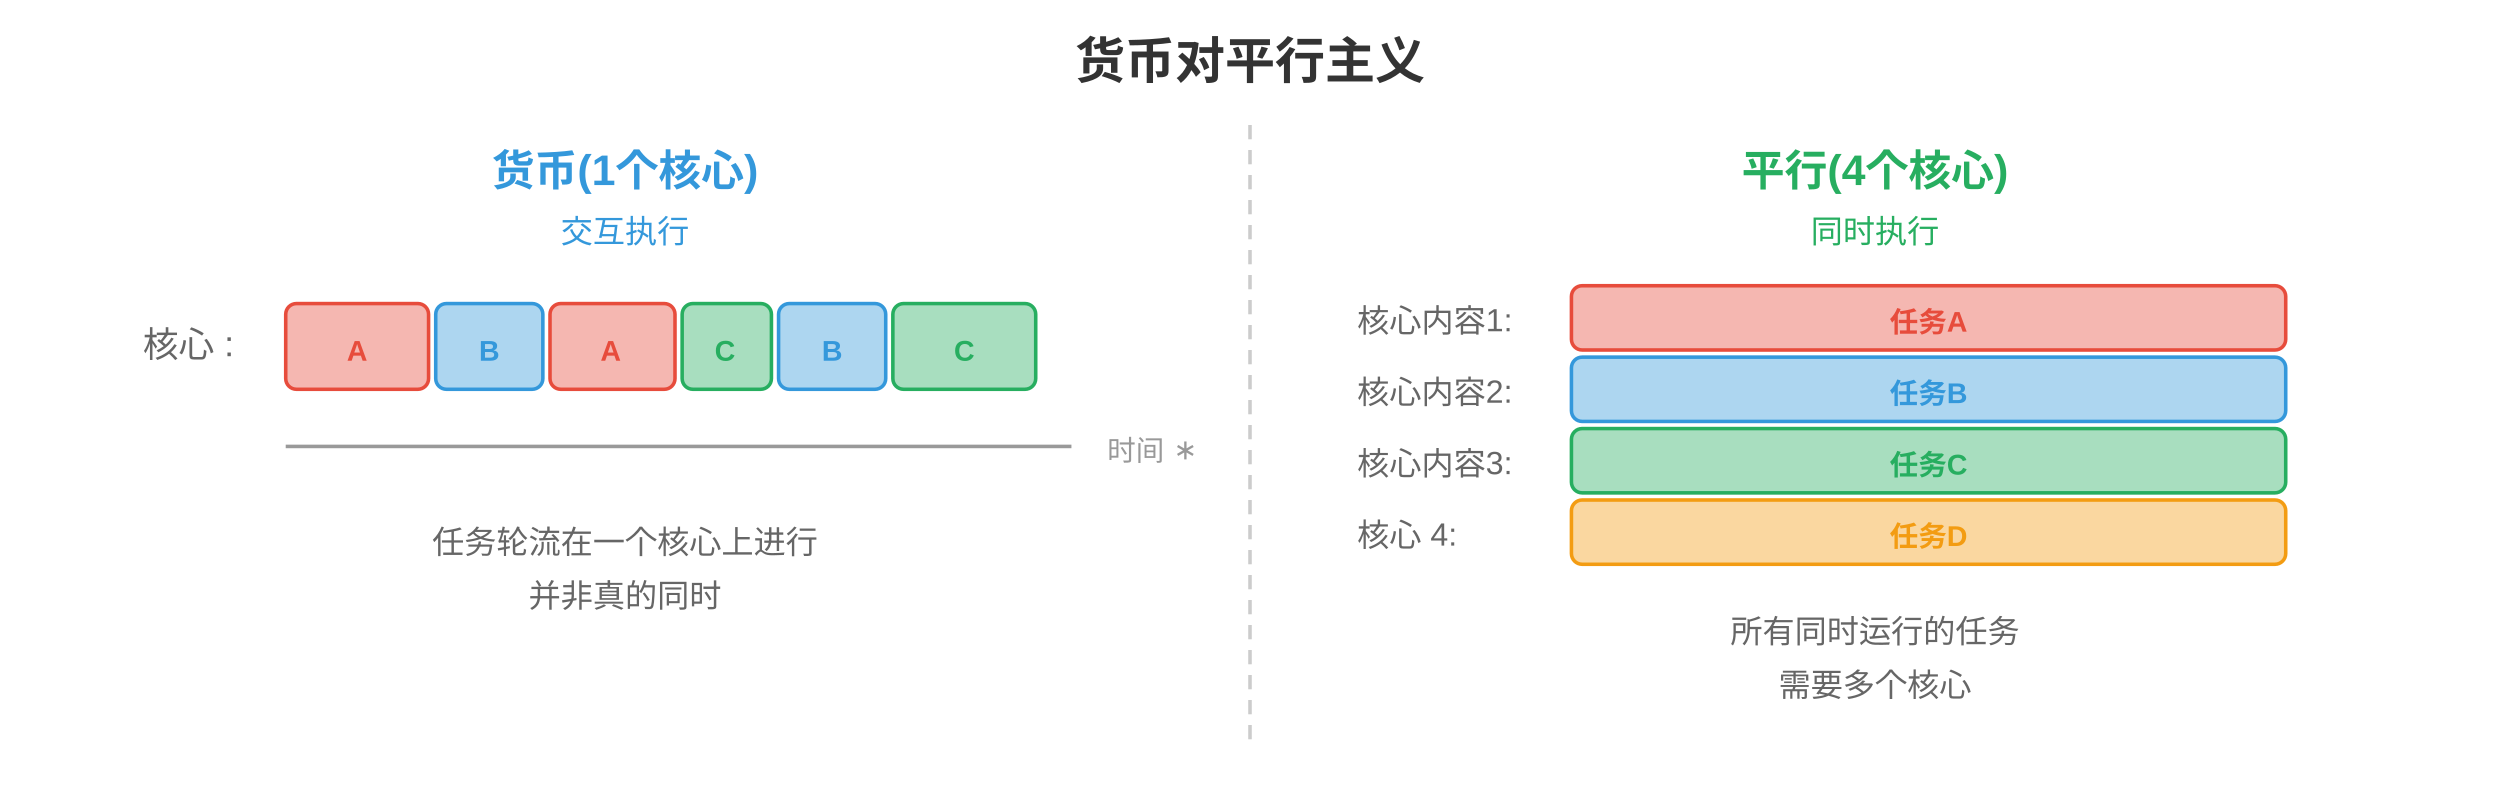
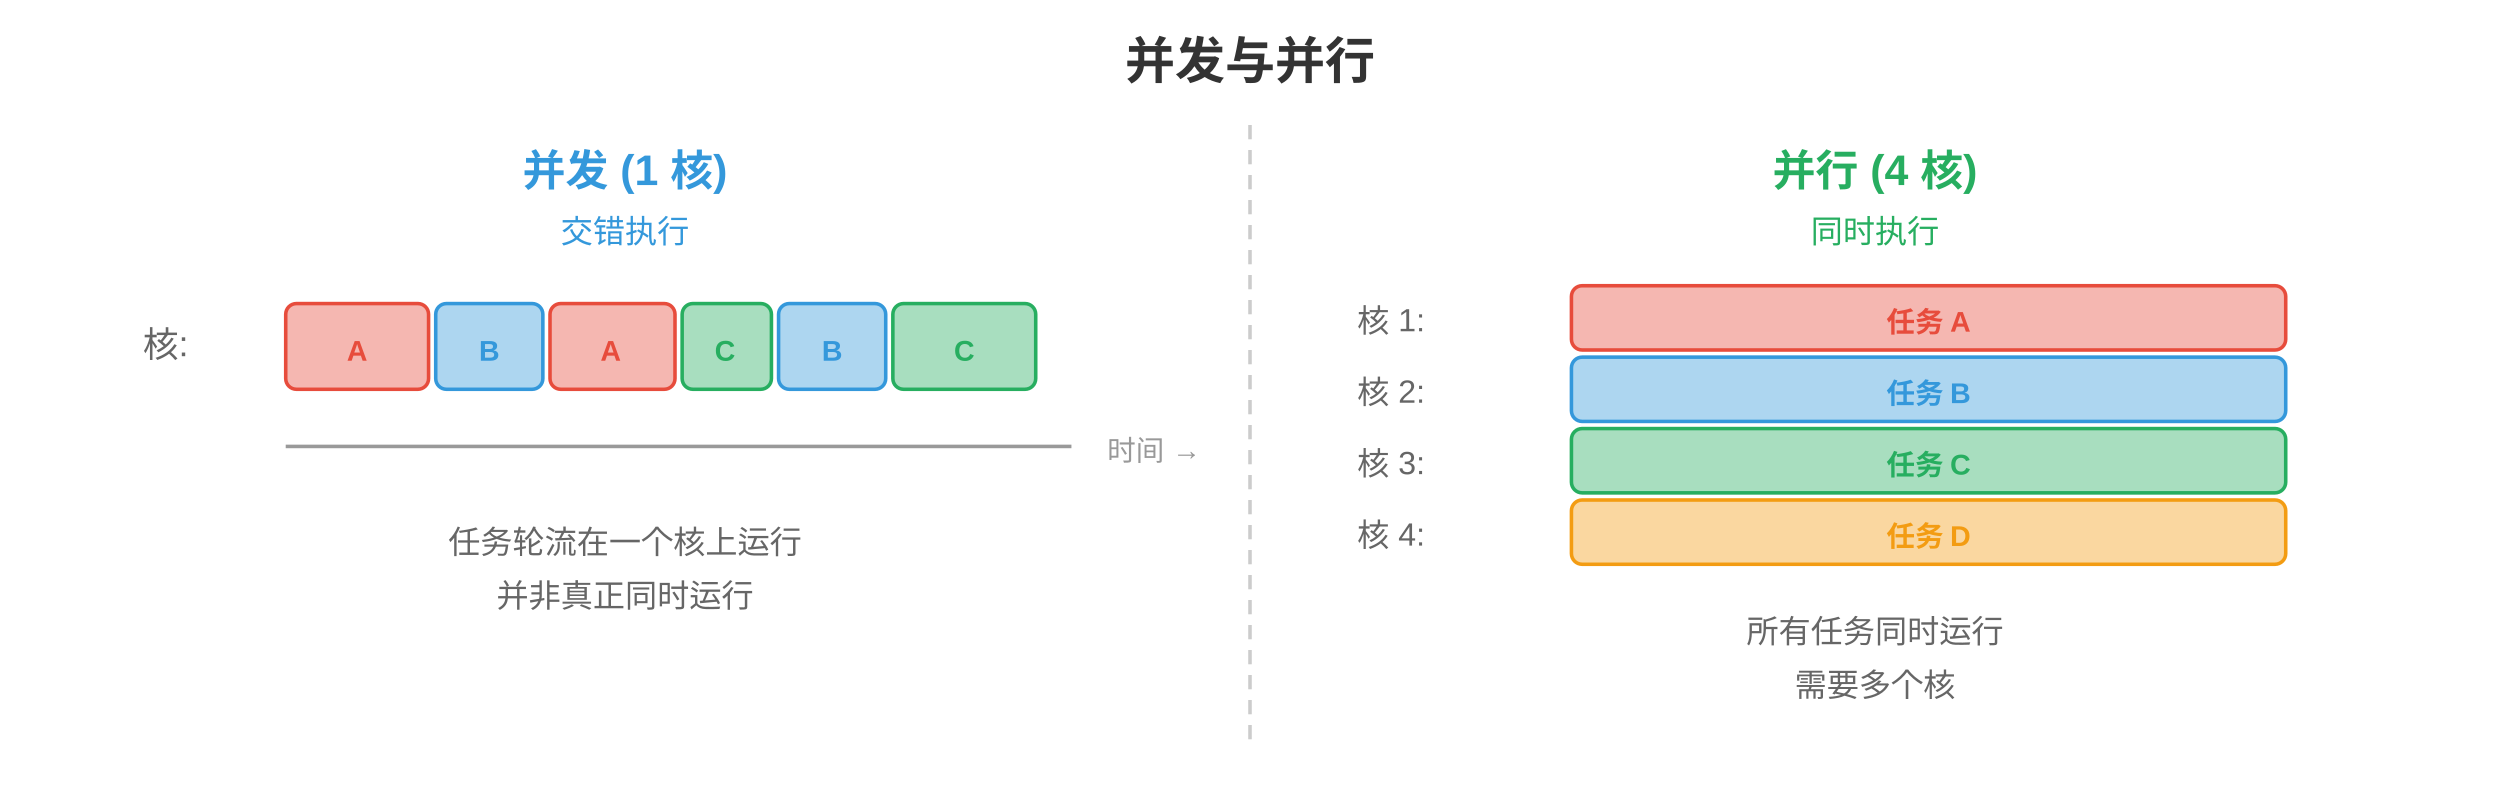
<svg xmlns="http://www.w3.org/2000/svg" viewBox="0 0 700 220" width="700" height="220">
-   <text x="350" y="22" text-anchor="middle" font-family="Arial, sans-serif" font-size="14" font-weight="bold" fill="#333">货币对平行主义</text>
+   <text x="350" y="22" text-anchor="middle" font-family="Arial, sans-serif" font-size="14" font-weight="bold" fill="#333">并发与并行</text>
  <line x1="350" y1="35" x2="350" y2="210" stroke="#ccc" stroke-width="1" stroke-dasharray="4,3" />
-   <text x="175" y="52" text-anchor="middle" font-family="Arial, sans-serif" font-size="12" font-weight="bold" fill="#3498db">货币(1个核心)</text>
-   <text x="175" y="68" text-anchor="middle" font-family="Arial, sans-serif" font-size="9" fill="#3498db">交互执行</text>
-   <text x="40" y="100" text-anchor="start" font-family="Arial, sans-serif" font-size="10" fill="#666">核心 :</text>
+   <text x="175" y="52" text-anchor="middle" font-family="Arial, sans-serif" font-size="12" font-weight="bold" fill="#3498db">并发 (1 核)</text>
+   <text x="175" y="68" text-anchor="middle" font-family="Arial, sans-serif" font-size="9" fill="#3498db">交错执行</text>
+   <text x="40" y="100" text-anchor="start" font-family="Arial, sans-serif" font-size="10" fill="#666">核: </text>
  <rect x="80" y="85" width="40" height="24" rx="3" fill="#e74c3c" fill-opacity="0.4" stroke="#e74c3c" stroke-width="1" />
  <text x="100" y="101" text-anchor="middle" font-family="Arial, sans-serif" font-size="8" font-weight="bold" fill="#e74c3c">A</text>
  <rect x="122" y="85" width="30" height="24" rx="3" fill="#3498db" fill-opacity="0.4" stroke="#3498db" stroke-width="1" />
  <text x="137" y="101" text-anchor="middle" font-family="Arial, sans-serif" font-size="8" font-weight="bold" fill="#3498db">B</text>
  <rect x="154" y="85" width="35" height="24" rx="3" fill="#e74c3c" fill-opacity="0.4" stroke="#e74c3c" stroke-width="1" />
  <text x="171" y="101" text-anchor="middle" font-family="Arial, sans-serif" font-size="8" font-weight="bold" fill="#e74c3c">A</text>
  <rect x="191" y="85" width="25" height="24" rx="3" fill="#27ae60" fill-opacity="0.4" stroke="#27ae60" stroke-width="1" />
  <text x="203" y="101" text-anchor="middle" font-family="Arial, sans-serif" font-size="8" font-weight="bold" fill="#27ae60">C</text>
  <rect x="218" y="85" width="30" height="24" rx="3" fill="#3498db" fill-opacity="0.4" stroke="#3498db" stroke-width="1" />
  <text x="233" y="101" text-anchor="middle" font-family="Arial, sans-serif" font-size="8" font-weight="bold" fill="#3498db">B</text>
  <rect x="250" y="85" width="40" height="24" rx="3" fill="#27ae60" fill-opacity="0.4" stroke="#27ae60" stroke-width="1" />
  <text x="270" y="101" text-anchor="middle" font-family="Arial, sans-serif" font-size="8" font-weight="bold" fill="#27ae60">C</text>
  <line x1="80" y1="125" x2="300" y2="125" stroke="#999" stroke-width="1" />
-   <text x="310" y="129" text-anchor="start" font-family="Arial, sans-serif" font-size="8" fill="#999">时间 ∗</text>
-   <text x="175" y="155" text-anchor="middle" font-family="Arial, sans-serif" font-size="9" fill="#666">任务轮流在一个核心上进行</text>
-   <text x="175" y="170" text-anchor="middle" font-family="Arial, sans-serif" font-size="9" fill="#666">并非真的同时</text>
-   <text x="525" y="52" text-anchor="middle" font-family="Arial, sans-serif" font-size="12" font-weight="bold" fill="#27ae60">平行(4个核心)</text>
-   <text x="525" y="68" text-anchor="middle" font-family="Arial, sans-serif" font-size="9" fill="#27ae60">同时执行</text>
-   <text x="380" y="93" text-anchor="start" font-family="Arial, sans-serif" font-size="9" fill="#666">核心内容1:</text>
-   <text x="380" y="113" text-anchor="start" font-family="Arial, sans-serif" font-size="9" fill="#666">核心内容2:</text>
-   <text x="380" y="133" text-anchor="start" font-family="Arial, sans-serif" font-size="9" fill="#666">核心内容3:</text>
-   <text x="380" y="153" text-anchor="start" font-family="Arial, sans-serif" font-size="9" fill="#666">核心 4:</text>
+   <text x="310" y="129" text-anchor="start" font-family="Arial, sans-serif" font-size="8" fill="#999">时间 → </text>
+   <text x="175" y="155" text-anchor="middle" font-family="Arial, sans-serif" font-size="9" fill="#666">任务轮流在一个核上运行</text>
+   <text x="175" y="170" text-anchor="middle" font-family="Arial, sans-serif" font-size="9" fill="#666">并非真正同时运行</text>
+   <text x="525" y="52" text-anchor="middle" font-family="Arial, sans-serif" font-size="12" font-weight="bold" fill="#27ae60">并行 (4 核)</text>
+   <text x="525" y="68" text-anchor="middle" font-family="Arial, sans-serif" font-size="9" fill="#27ae60">同时执行 </text>
+   <text x="380" y="93" text-anchor="start" font-family="Arial, sans-serif" font-size="9" fill="#666">核 1: </text>
+   <text x="380" y="113" text-anchor="start" font-family="Arial, sans-serif" font-size="9" fill="#666">核 2: </text>
+   <text x="380" y="133" text-anchor="start" font-family="Arial, sans-serif" font-size="9" fill="#666">核 3: </text>
+   <text x="380" y="153" text-anchor="start" font-family="Arial, sans-serif" font-size="9" fill="#666">核 4: </text>
  <rect x="440" y="80" width="200" height="18" rx="3" fill="#e74c3c" fill-opacity="0.4" stroke="#e74c3c" stroke-width="1" />
-   <text x="540" y="93" text-anchor="middle" font-family="Arial, sans-serif" font-size="8" font-weight="bold" fill="#e74c3c">任务A</text>
+   <text x="540" y="93" text-anchor="middle" font-family="Arial, sans-serif" font-size="8" font-weight="bold" fill="#e74c3c">任务 A </text>
  <rect x="440" y="100" width="200" height="18" rx="3" fill="#3498db" fill-opacity="0.4" stroke="#3498db" stroke-width="1" />
-   <text x="540" y="113" text-anchor="middle" font-family="Arial, sans-serif" font-size="8" font-weight="bold" fill="#3498db">任务B</text>
+   <text x="540" y="113" text-anchor="middle" font-family="Arial, sans-serif" font-size="8" font-weight="bold" fill="#3498db">任务 B </text>
  <rect x="440" y="120" width="200" height="18" rx="3" fill="#27ae60" fill-opacity="0.4" stroke="#27ae60" stroke-width="1" />
-   <text x="540" y="133" text-anchor="middle" font-family="Arial, sans-serif" font-size="8" font-weight="bold" fill="#27ae60">任务C</text>
+   <text x="540" y="133" text-anchor="middle" font-family="Arial, sans-serif" font-size="8" font-weight="bold" fill="#27ae60">任务 C </text>
  <rect x="440" y="140" width="200" height="18" rx="3" fill="#f39c12" fill-opacity="0.4" stroke="#f39c12" stroke-width="1" />
-   <text x="540" y="153" text-anchor="middle" font-family="Arial, sans-serif" font-size="8" font-weight="bold" fill="#f39c12">任务D</text>
-   <text x="525" y="180" text-anchor="middle" font-family="Arial, sans-serif" font-size="9" fill="#666">所有同时运行的任务</text>
-   <text x="525" y="195" text-anchor="middle" font-family="Arial, sans-serif" font-size="9" fill="#666">需要多个核心</text>
+   <text x="540" y="153" text-anchor="middle" font-family="Arial, sans-serif" font-size="8" font-weight="bold" fill="#f39c12">任务 D </text>
+   <text x="525" y="180" text-anchor="middle" font-family="Arial, sans-serif" font-size="9" fill="#666">所有任务同时运行 </text>
+   <text x="525" y="195" text-anchor="middle" font-family="Arial, sans-serif" font-size="9" fill="#666">需要多个核 </text>
</svg>
